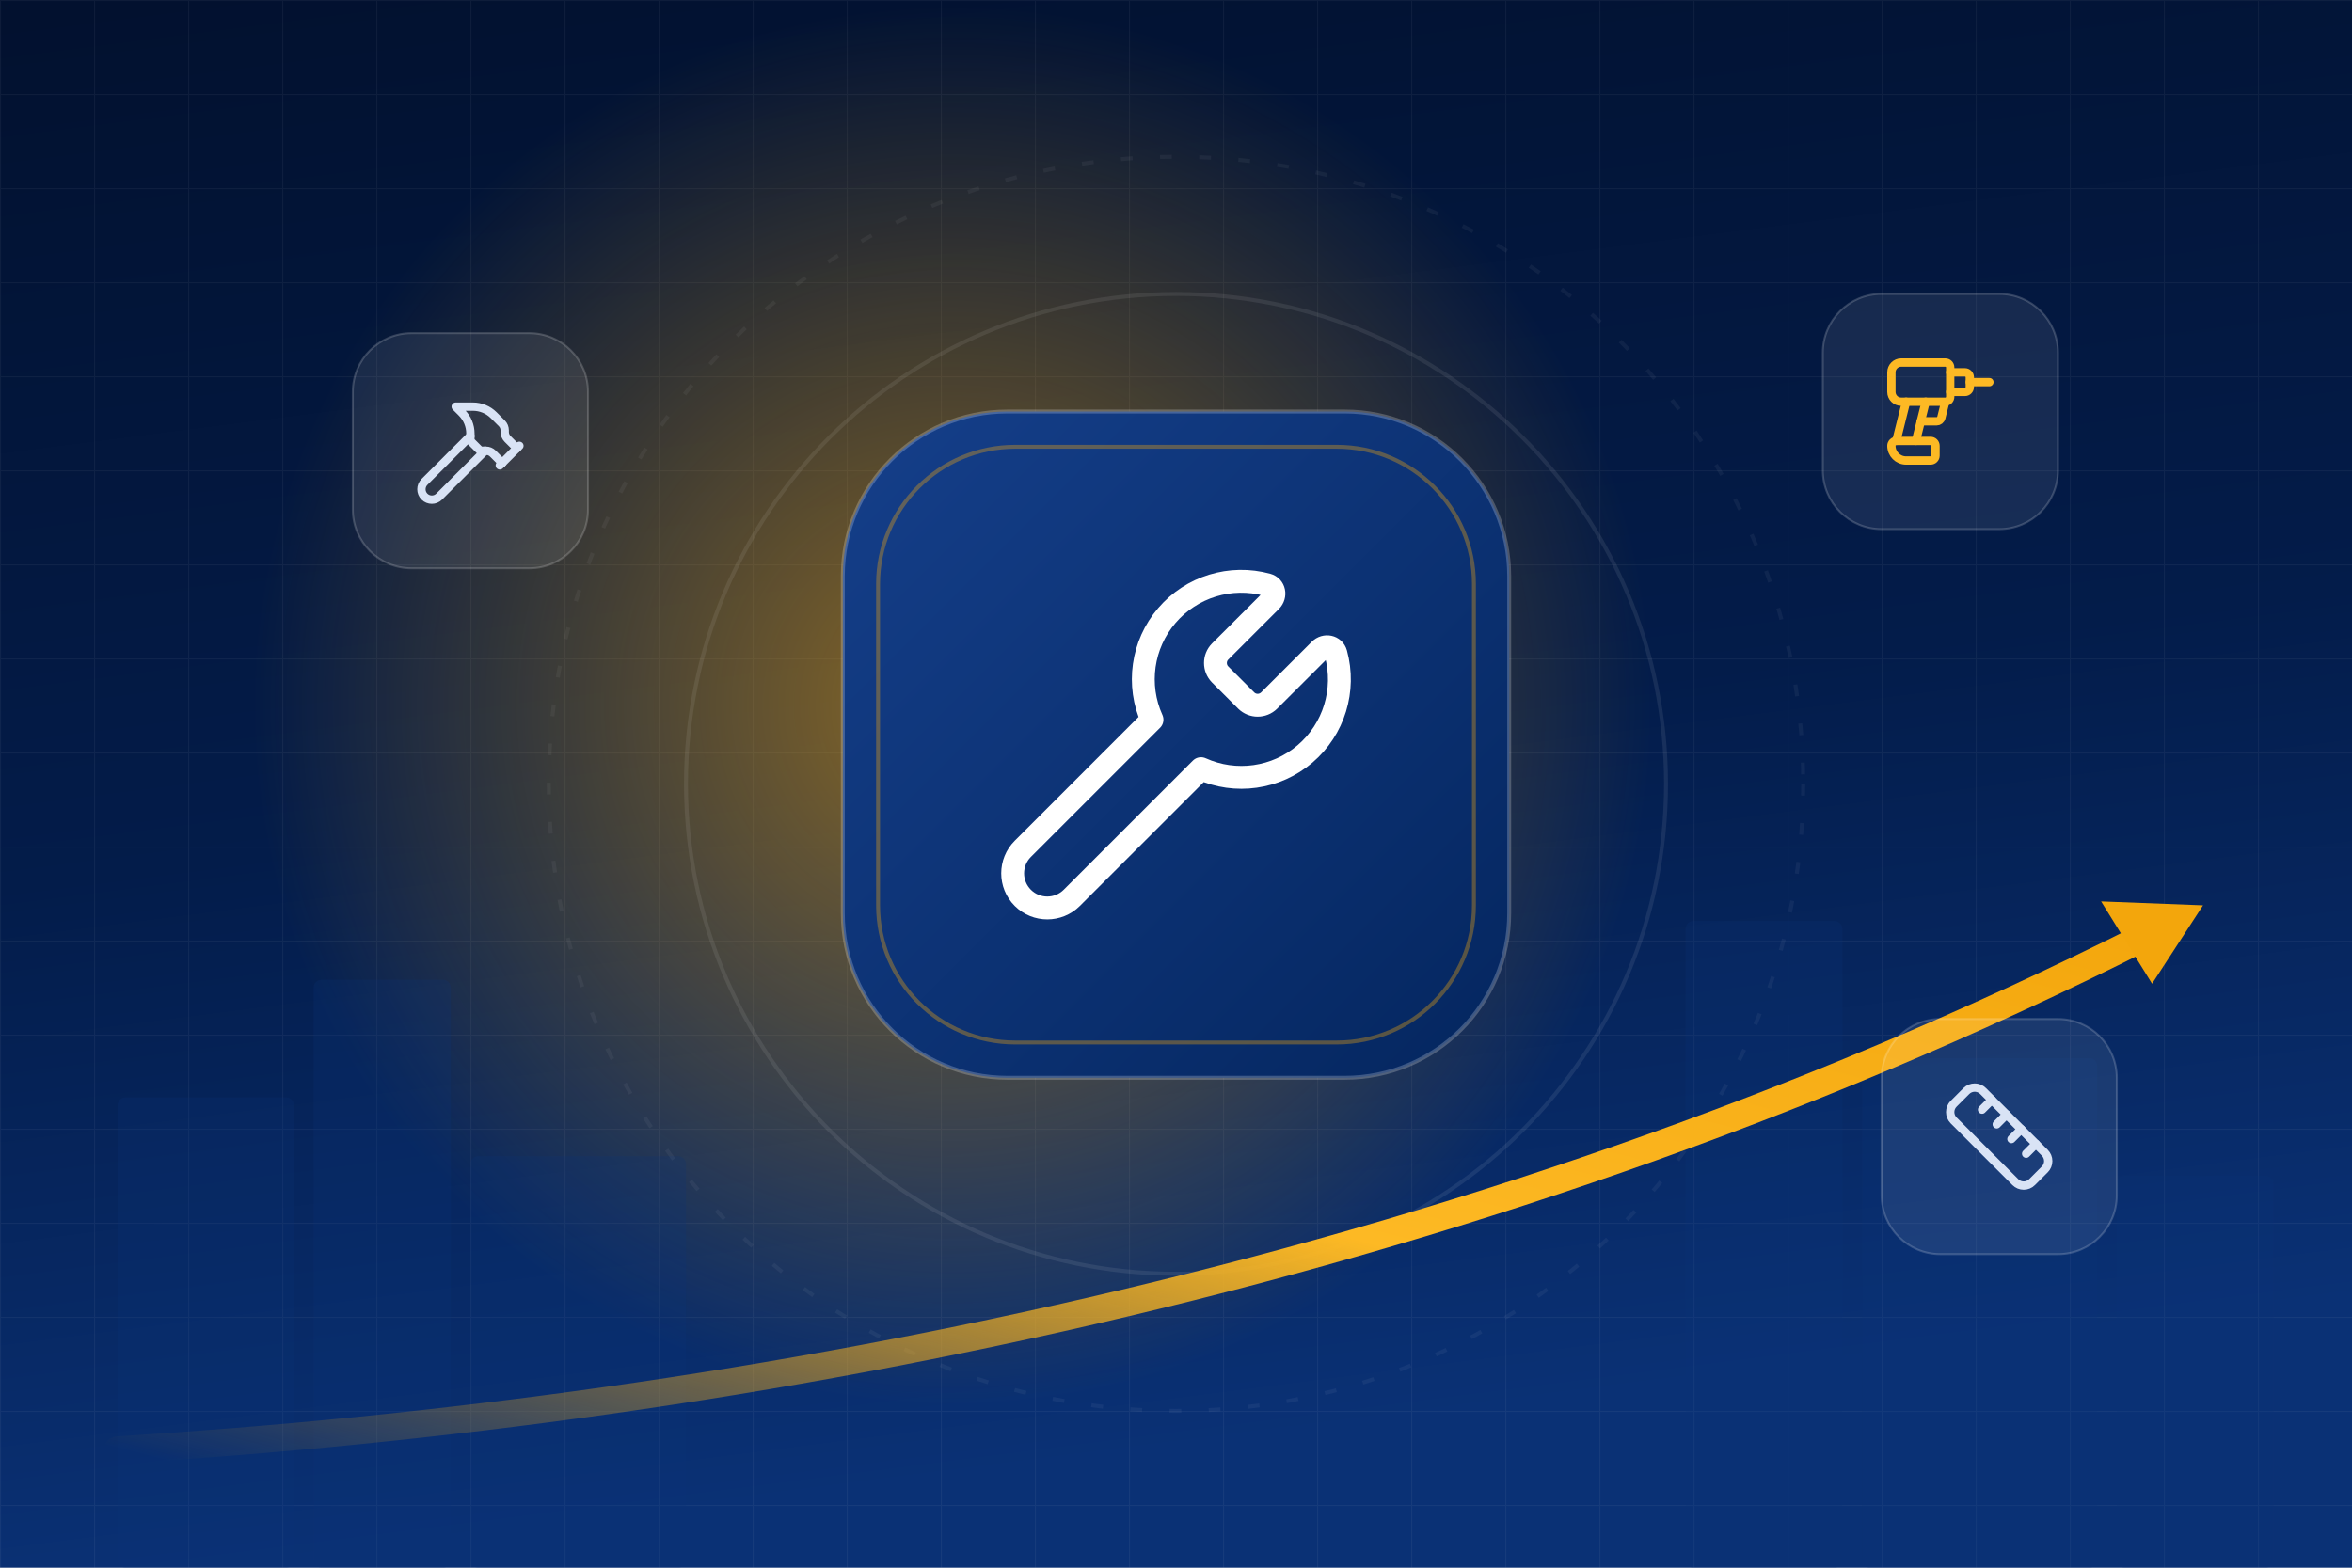
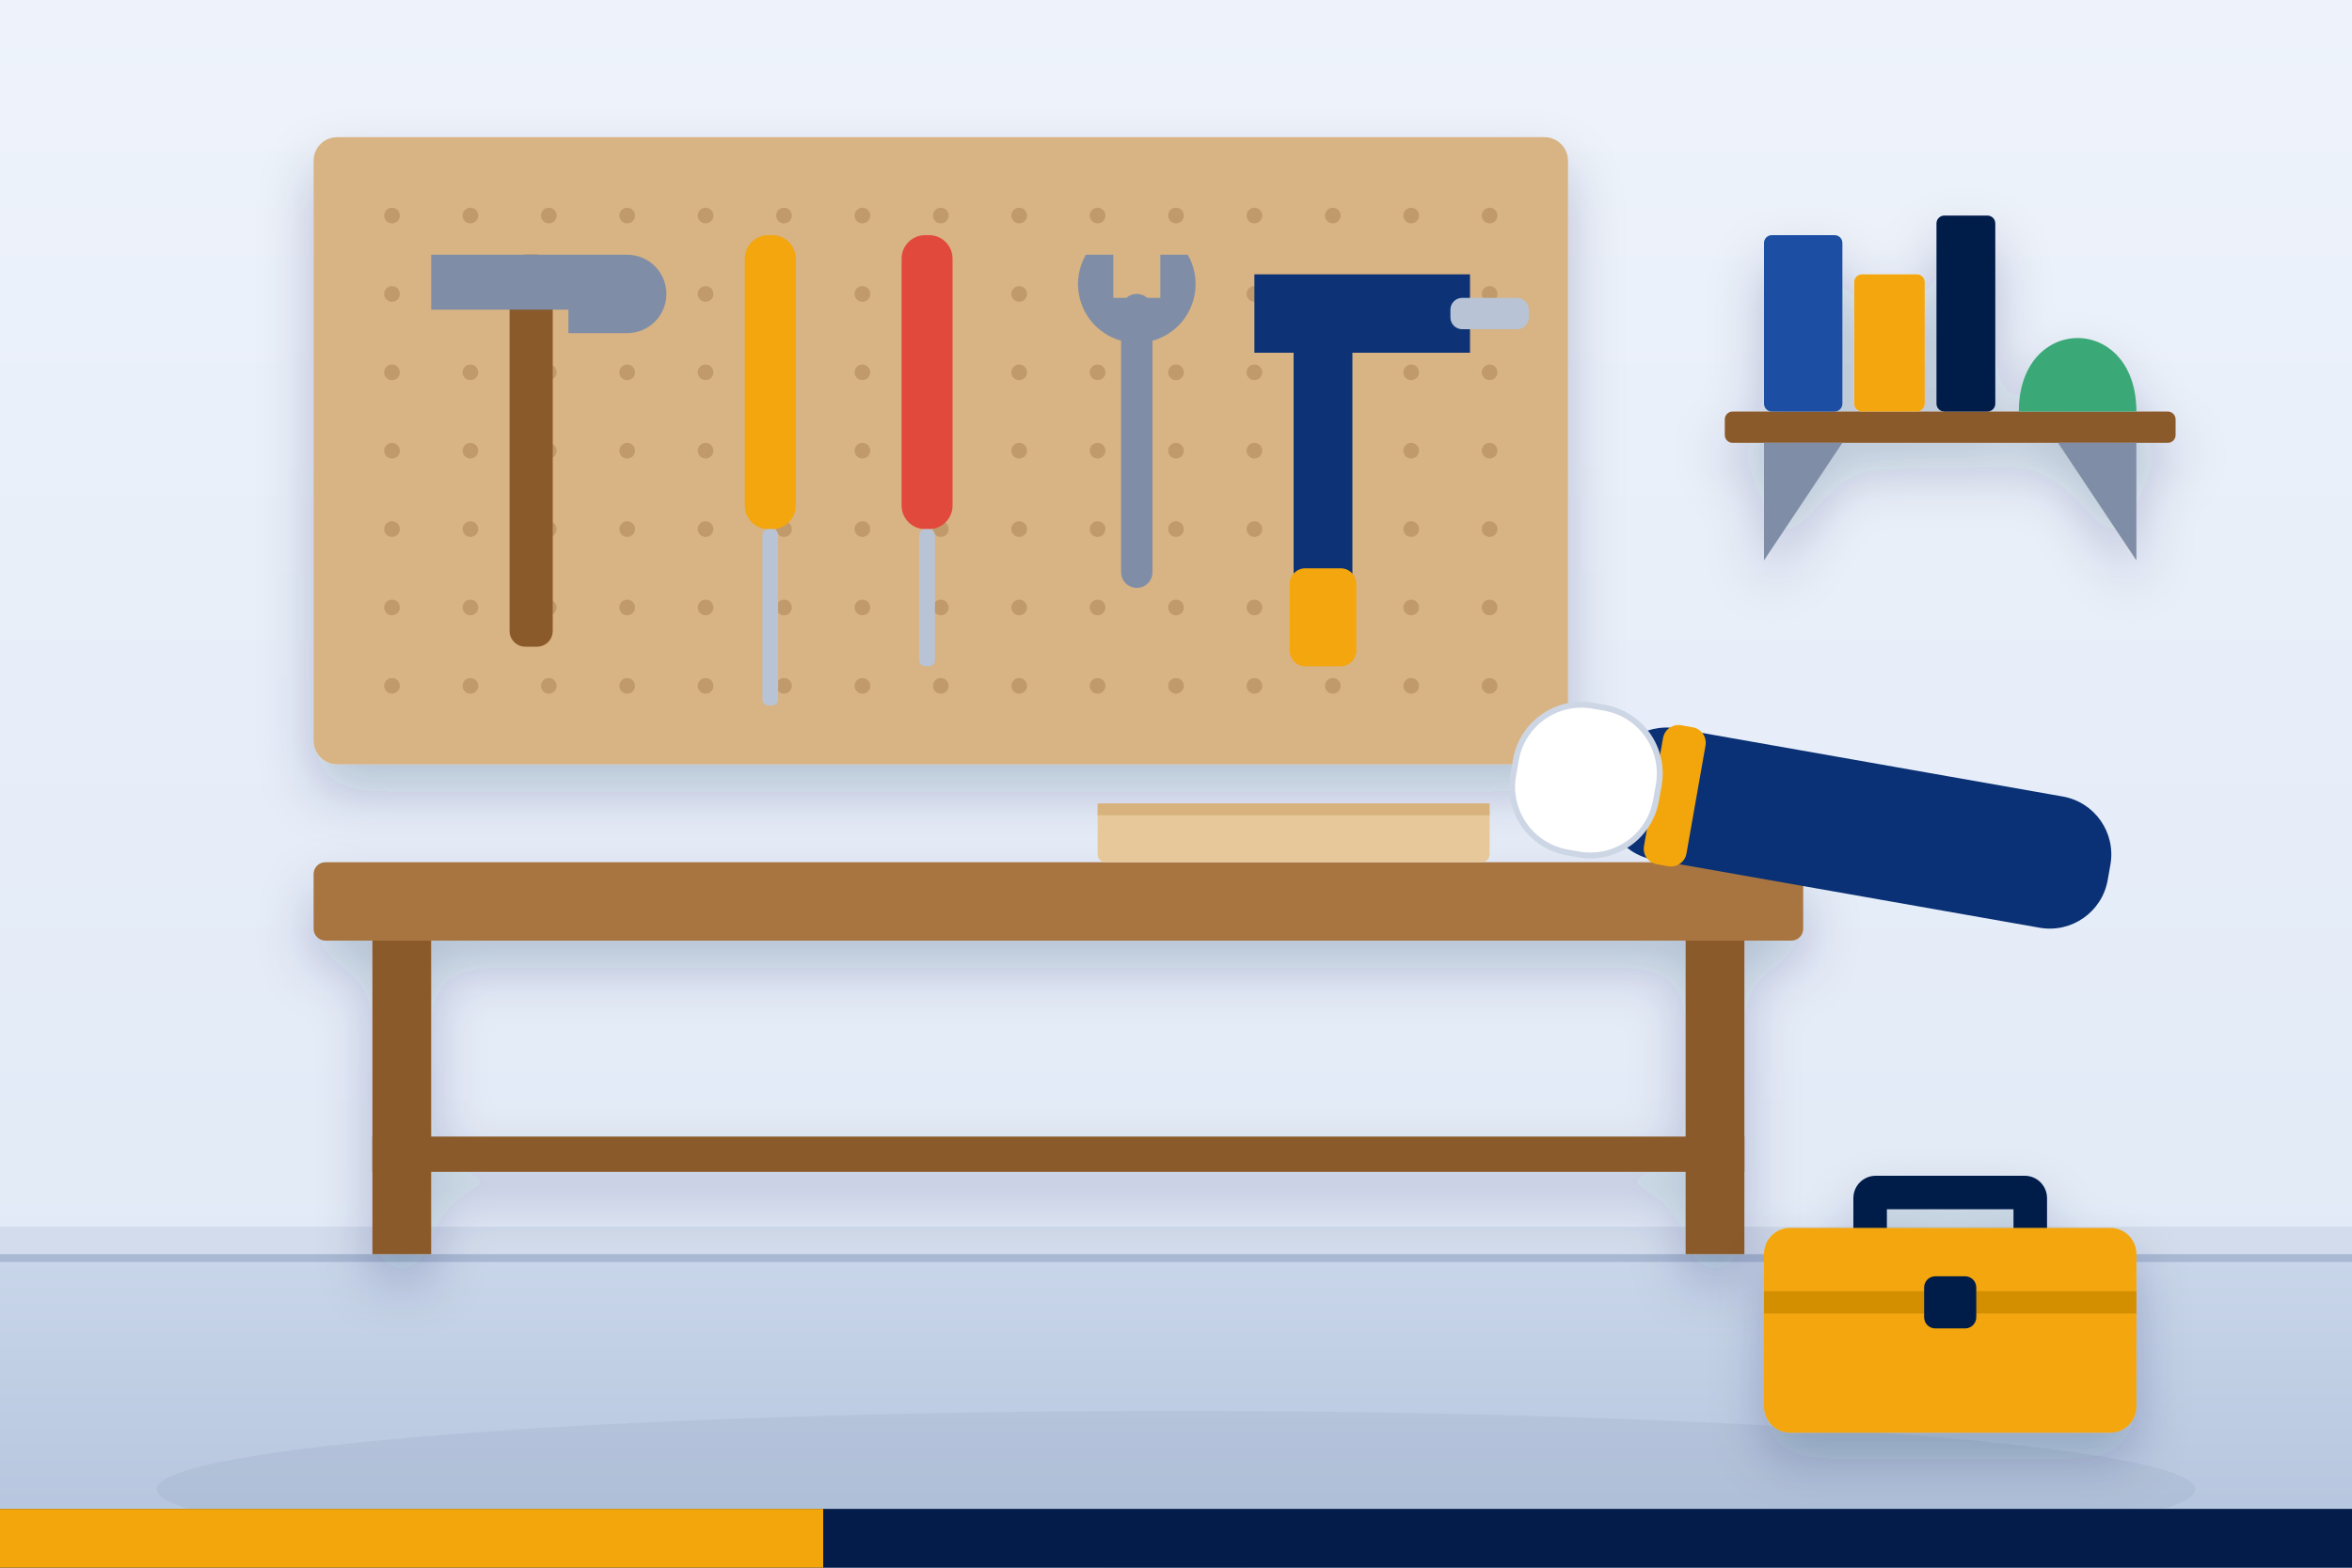
<svg xmlns="http://www.w3.org/2000/svg" viewBox="0 0 1200 800" role="img" aria-label="handyman services illustration">
  <defs>
-     <linearGradient id="bg" gradientTransform="rotate(80)">
-       <stop offset="0" stop-color="#02112f" />
-       <stop offset="0.55" stop-color="#031c4a" />
-       <stop offset="1" stop-color="#0a3175" />
-     </linearGradient>
-     <radialGradient id="glow" cx="0.5" cy="0.5" r="0.5">
-       <stop offset="0" stop-color="#f3a60c" stop-opacity="0.55" />
-       <stop offset="1" stop-color="#f3a60c" stop-opacity="0" />
+     <linearGradient id="wall" x1="0" y1="0" x2="0" y2="1">
+       <stop offset="0" stop-color="#eef3fb" />
+       <stop offset="1" stop-color="#dfe8f6" />
+     </linearGradient>
+     <linearGradient id="floor" x1="0" y1="0" x2="0" y2="1">
+       <stop offset="0" stop-color="#c9d6ea" />
+       <stop offset="1" stop-color="#b3c3dc" />
+     </linearGradient>
+     <linearGradient id="night" x1="0" y1="0" x2="0" y2="1">
+       <stop offset="0" stop-color="#0b1b3d" />
+       <stop offset="1" stop-color="#162c58" />
+     </linearGradient>
+     <linearGradient id="sky" x1="0" y1="0" x2="0" y2="1">
+       <stop offset="0" stop-color="#7cc0f5" />
+       <stop offset="0.7" stop-color="#cfe7fb" />
+       <stop offset="1" stop-color="#f6e7c8" />
+     </linearGradient>
+     <linearGradient id="glass" x1="0" y1="0" x2="1" y2="1">
+       <stop offset="0" stop-color="#8fc3ef" />
+       <stop offset="0.5" stop-color="#3f79c4" />
+       <stop offset="1" stop-color="#1d4fa3" />
+     </linearGradient>
+     <linearGradient id="metal" x1="0" y1="0" x2="1" y2="0">
+       <stop offset="0" stop-color="#d6deea" />
+       <stop offset="0.5" stop-color="#f4f7fb" />
+       <stop offset="1" stop-color="#b8c4d6" />
+     </linearGradient>
+     <linearGradient id="goldGrad" x1="0" y1="0" x2="0" y2="1">
+       <stop offset="0" stop-color="#fdcf6a" />
+       <stop offset="1" stop-color="#f3a60c" />
+     </linearGradient>
+     <radialGradient id="lamp" cx="0.5" cy="0.5" r="0.5">
+       <stop offset="0" stop-color="#fff3c4" stop-opacity="0.95" />
+       <stop offset="1" stop-color="#fff3c4" stop-opacity="0" />
    </radialGradient>
-     <linearGradient id="tile" x1="0" y1="0" x2="1" y2="1">
-       <stop offset="0" stop-color="#153f8a" />
-       <stop offset="1" stop-color="#04265f" />
-     </linearGradient>
-     <linearGradient id="swoosh" x1="0" y1="1" x2="1" y2="0">
-       <stop offset="0" stop-color="#f3a60c" stop-opacity="0" />
-       <stop offset="0.5" stop-color="#fdb924" />
-       <stop offset="1" stop-color="#f3a60c" />
-     </linearGradient>
-     <pattern id="grid" width="48" height="48" patternUnits="userSpaceOnUse">
-       <path d="M48 0H0V48" fill="none" stroke="#ffffff" stroke-opacity="0.05" />
-     </pattern>
+     <filter id="shadow" x="-20%" y="-20%" width="140%" height="160%">
+       <feDropShadow dx="0" dy="14" stdDeviation="14" flood-color="#031c4a" flood-opacity="0.22" />
+     </filter>
  </defs>
-   <rect width="1200" height="800" fill="url(#bg)" />
-   <rect width="1200" height="800" fill="url(#grid)" />
-   <circle cx="486" cy="360" r="360" fill="url(#glow)" />
-   <g opacity="0.22" fill="#0a3175">
-     <rect x="60" y="560" width="90" height="240" rx="4" />
-     <rect x="160" y="500" width="70" height="300" rx="4" />
-     <rect x="240" y="590" width="110" height="210" rx="4" />
-     <rect x="860" y="470" width="80" height="330" rx="4" />
-     <rect x="950" y="540" width="120" height="260" rx="4" />
-     <rect x="1080" y="600" width="80" height="200" rx="4" />
-   </g>
-   <circle cx="600" cy="400" r="250" fill="none" stroke="#ffffff" stroke-opacity="0.08" stroke-width="2" />
-   <circle cx="600" cy="400" r="320" fill="none" stroke="#ffffff" stroke-opacity="0.05" stroke-width="2" stroke-dasharray="6 14" />
-   <path d="M60 740 C 380 720, 760 650, 1110 470" fill="none" stroke="url(#swoosh)" stroke-width="14" stroke-linecap="round" />
-   <path d="M1124 462 l-52 -2 l26 42 z" fill="#f3a60c" />
-   <g transform="translate(430 210)">
-     <rect width="340" height="340" rx="84" fill="url(#tile)" stroke="#ffffff" stroke-opacity="0.22" stroke-width="2" />
-     <rect x="18" y="18" width="304" height="304" rx="70" fill="none" stroke="#f3a60c" stroke-opacity="0.35" stroke-width="2" />
-     <g transform="translate(70 70)">
-       <g transform="scale(8.333333)" fill="none" stroke="#ffffff" stroke-width="1.4" stroke-linecap="round" stroke-linejoin="round">
-         <path d="M14.7 6.3a1 1 0 0 0 0 1.4l1.6 1.6a1 1 0 0 0 1.4 0l3.106-3.105c.32-.322.863-.22.983.218a6 6 0 0 1-8.259 7.057l-7.91 7.91a1 1 0 0 1-2.999-3l7.91-7.91a6 6 0 0 1 7.057-8.259c.438.12.54.662.219.984z" />
-       </g>
-     </g>
-   </g>
-   <g transform="translate(180 170)">
-     <rect width="120" height="120" rx="30" fill="#ffffff" fill-opacity="0.08" stroke="#ffffff" stroke-opacity="0.18" />
-     <g transform="translate(30 30)">
-       <g transform="scale(2.5)" fill="none" stroke="#d9e3f5" stroke-width="1.7" stroke-linecap="round" stroke-linejoin="round">
-         <path d="m15 12-9.373 9.373a1 1 0 0 1-3.001-3L12 9" />
-         <path d="m18 15 4-4" />
-         <path d="m21.5 11.5-1.914-1.914A2 2 0 0 1 19 8.172v-.344a2 2 0 0 0-.586-1.414l-1.657-1.657A6 6 0 0 0 12.516 3H9l1.243 1.243A6 6 0 0 1 12 8.485V10l2 2h1.172a2 2 0 0 1 1.414.586L18.5 14.5" />
-       </g>
-     </g>
-   </g>
-   <g transform="translate(930 150)">
-     <rect width="120" height="120" rx="30" fill="#ffffff" fill-opacity="0.08" stroke="#ffffff" stroke-opacity="0.18" />
-     <g transform="translate(30 30)">
-       <g transform="scale(2.5)" fill="none" stroke="#fdb924" stroke-width="1.7" stroke-linecap="round" stroke-linejoin="round">
-         <path d="M10 18a1 1 0 0 1 1 1v2a1 1 0 0 1-1 1H5a3 3 0 0 1-3-3 1 1 0 0 1 1-1z" />
-         <path d="M13 10H4a2 2 0 0 1-2-2V4a2 2 0 0 1 2-2h9a1 1 0 0 1 1 1v6a1 1 0 0 1-1 1l-.81 3.242a1 1 0 0 1-.97.758H8" />
-         <path d="M14 4h3a1 1 0 0 1 1 1v2a1 1 0 0 1-1 1h-3" />
-         <path d="M18 6h4" />
-         <path d="m5 10-2 8" />
-         <path d="m7 18 2-8" />
-       </g>
-     </g>
-   </g>
-   <g transform="translate(960 520)">
-     <rect width="120" height="120" rx="30" fill="#ffffff" fill-opacity="0.08" stroke="#ffffff" stroke-opacity="0.18" />
-     <g transform="translate(30 30)">
-       <g transform="scale(2.5)" fill="none" stroke="#d9e3f5" stroke-width="1.7" stroke-linecap="round" stroke-linejoin="round">
-         <path d="M21.3 15.3a2.4 2.4 0 0 1 0 3.4l-2.6 2.6a2.4 2.4 0 0 1-3.4 0L2.7 8.7a2.41 2.41 0 0 1 0-3.4l2.6-2.6a2.41 2.41 0 0 1 3.4 0Z" />
-         <path d="m14.5 12.5 2-2" />
-         <path d="m11.5 9.5 2-2" />
-         <path d="m8.5 6.5 2-2" />
-         <path d="m17.5 15.5 2-2" />
-       </g>
-     </g>
-   </g>
+   <rect width="1200" height="800" fill="url(#wall)" />
+   <rect y="640" width="1200" height="160" fill="url(#floor)" />
+   <rect y="626" width="1200" height="14" fill="#d2dcec" />
+   <rect y="640" width="1200" height="4" fill="#a9b9d3" />
+   <ellipse cx="600" cy="760" rx="520" ry="40" fill="#031c4a" opacity="0.05" />
+   <g transform="translate(160 70)" filter="url(#shadow)">
+     <rect width="640" height="320" rx="12" fill="#d8b384" />
+     <circle cx="40" cy="40" r="4" fill="#c09a6b" />
+     <circle cx="80" cy="40" r="4" fill="#c09a6b" />
+     <circle cx="120" cy="40" r="4" fill="#c09a6b" />
+     <circle cx="160" cy="40" r="4" fill="#c09a6b" />
+     <circle cx="200" cy="40" r="4" fill="#c09a6b" />
+     <circle cx="240" cy="40" r="4" fill="#c09a6b" />
+     <circle cx="280" cy="40" r="4" fill="#c09a6b" />
+     <circle cx="320" cy="40" r="4" fill="#c09a6b" />
+     <circle cx="360" cy="40" r="4" fill="#c09a6b" />
+     <circle cx="400" cy="40" r="4" fill="#c09a6b" />
+     <circle cx="440" cy="40" r="4" fill="#c09a6b" />
+     <circle cx="480" cy="40" r="4" fill="#c09a6b" />
+     <circle cx="520" cy="40" r="4" fill="#c09a6b" />
+     <circle cx="560" cy="40" r="4" fill="#c09a6b" />
+     <circle cx="600" cy="40" r="4" fill="#c09a6b" />
+     <circle cx="40" cy="80" r="4" fill="#c09a6b" />
+     <circle cx="80" cy="80" r="4" fill="#c09a6b" />
+     <circle cx="120" cy="80" r="4" fill="#c09a6b" />
+     <circle cx="160" cy="80" r="4" fill="#c09a6b" />
+     <circle cx="200" cy="80" r="4" fill="#c09a6b" />
+     <circle cx="240" cy="80" r="4" fill="#c09a6b" />
+     <circle cx="280" cy="80" r="4" fill="#c09a6b" />
+     <circle cx="320" cy="80" r="4" fill="#c09a6b" />
+     <circle cx="360" cy="80" r="4" fill="#c09a6b" />
+     <circle cx="400" cy="80" r="4" fill="#c09a6b" />
+     <circle cx="440" cy="80" r="4" fill="#c09a6b" />
+     <circle cx="480" cy="80" r="4" fill="#c09a6b" />
+     <circle cx="520" cy="80" r="4" fill="#c09a6b" />
+     <circle cx="560" cy="80" r="4" fill="#c09a6b" />
+     <circle cx="600" cy="80" r="4" fill="#c09a6b" />
+     <circle cx="40" cy="120" r="4" fill="#c09a6b" />
+     <circle cx="80" cy="120" r="4" fill="#c09a6b" />
+     <circle cx="120" cy="120" r="4" fill="#c09a6b" />
+     <circle cx="160" cy="120" r="4" fill="#c09a6b" />
+     <circle cx="200" cy="120" r="4" fill="#c09a6b" />
+     <circle cx="240" cy="120" r="4" fill="#c09a6b" />
+     <circle cx="280" cy="120" r="4" fill="#c09a6b" />
+     <circle cx="320" cy="120" r="4" fill="#c09a6b" />
+     <circle cx="360" cy="120" r="4" fill="#c09a6b" />
+     <circle cx="400" cy="120" r="4" fill="#c09a6b" />
+     <circle cx="440" cy="120" r="4" fill="#c09a6b" />
+     <circle cx="480" cy="120" r="4" fill="#c09a6b" />
+     <circle cx="520" cy="120" r="4" fill="#c09a6b" />
+     <circle cx="560" cy="120" r="4" fill="#c09a6b" />
+     <circle cx="600" cy="120" r="4" fill="#c09a6b" />
+     <circle cx="40" cy="160" r="4" fill="#c09a6b" />
+     <circle cx="80" cy="160" r="4" fill="#c09a6b" />
+     <circle cx="120" cy="160" r="4" fill="#c09a6b" />
+     <circle cx="160" cy="160" r="4" fill="#c09a6b" />
+     <circle cx="200" cy="160" r="4" fill="#c09a6b" />
+     <circle cx="240" cy="160" r="4" fill="#c09a6b" />
+     <circle cx="280" cy="160" r="4" fill="#c09a6b" />
+     <circle cx="320" cy="160" r="4" fill="#c09a6b" />
+     <circle cx="360" cy="160" r="4" fill="#c09a6b" />
+     <circle cx="400" cy="160" r="4" fill="#c09a6b" />
+     <circle cx="440" cy="160" r="4" fill="#c09a6b" />
+     <circle cx="480" cy="160" r="4" fill="#c09a6b" />
+     <circle cx="520" cy="160" r="4" fill="#c09a6b" />
+     <circle cx="560" cy="160" r="4" fill="#c09a6b" />
+     <circle cx="600" cy="160" r="4" fill="#c09a6b" />
+     <circle cx="40" cy="200" r="4" fill="#c09a6b" />
+     <circle cx="80" cy="200" r="4" fill="#c09a6b" />
+     <circle cx="120" cy="200" r="4" fill="#c09a6b" />
+     <circle cx="160" cy="200" r="4" fill="#c09a6b" />
+     <circle cx="200" cy="200" r="4" fill="#c09a6b" />
+     <circle cx="240" cy="200" r="4" fill="#c09a6b" />
+     <circle cx="280" cy="200" r="4" fill="#c09a6b" />
+     <circle cx="320" cy="200" r="4" fill="#c09a6b" />
+     <circle cx="360" cy="200" r="4" fill="#c09a6b" />
+     <circle cx="400" cy="200" r="4" fill="#c09a6b" />
+     <circle cx="440" cy="200" r="4" fill="#c09a6b" />
+     <circle cx="480" cy="200" r="4" fill="#c09a6b" />
+     <circle cx="520" cy="200" r="4" fill="#c09a6b" />
+     <circle cx="560" cy="200" r="4" fill="#c09a6b" />
+     <circle cx="600" cy="200" r="4" fill="#c09a6b" />
+     <circle cx="40" cy="240" r="4" fill="#c09a6b" />
+     <circle cx="80" cy="240" r="4" fill="#c09a6b" />
+     <circle cx="120" cy="240" r="4" fill="#c09a6b" />
+     <circle cx="160" cy="240" r="4" fill="#c09a6b" />
+     <circle cx="200" cy="240" r="4" fill="#c09a6b" />
+     <circle cx="240" cy="240" r="4" fill="#c09a6b" />
+     <circle cx="280" cy="240" r="4" fill="#c09a6b" />
+     <circle cx="320" cy="240" r="4" fill="#c09a6b" />
+     <circle cx="360" cy="240" r="4" fill="#c09a6b" />
+     <circle cx="400" cy="240" r="4" fill="#c09a6b" />
+     <circle cx="440" cy="240" r="4" fill="#c09a6b" />
+     <circle cx="480" cy="240" r="4" fill="#c09a6b" />
+     <circle cx="520" cy="240" r="4" fill="#c09a6b" />
+     <circle cx="560" cy="240" r="4" fill="#c09a6b" />
+     <circle cx="600" cy="240" r="4" fill="#c09a6b" />
+     <circle cx="40" cy="280" r="4" fill="#c09a6b" />
+     <circle cx="80" cy="280" r="4" fill="#c09a6b" />
+     <circle cx="120" cy="280" r="4" fill="#c09a6b" />
+     <circle cx="160" cy="280" r="4" fill="#c09a6b" />
+     <circle cx="200" cy="280" r="4" fill="#c09a6b" />
+     <circle cx="240" cy="280" r="4" fill="#c09a6b" />
+     <circle cx="280" cy="280" r="4" fill="#c09a6b" />
+     <circle cx="320" cy="280" r="4" fill="#c09a6b" />
+     <circle cx="360" cy="280" r="4" fill="#c09a6b" />
+     <circle cx="400" cy="280" r="4" fill="#c09a6b" />
+     <circle cx="440" cy="280" r="4" fill="#c09a6b" />
+     <circle cx="480" cy="280" r="4" fill="#c09a6b" />
+     <circle cx="520" cy="280" r="4" fill="#c09a6b" />
+     <circle cx="560" cy="280" r="4" fill="#c09a6b" />
+     <circle cx="600" cy="280" r="4" fill="#c09a6b" />
+     <g transform="translate(60 60)">
+       <rect x="40" y="0" width="22" height="200" rx="8" fill="#8b5a2b" />
+       <path d="M0 0 h100 a20 20 0 0 1 0 40 h-30 v-12 h-70z" fill="#7f8ea6" />
+     </g>
+     <g transform="translate(220 50)">
+       <rect x="0" y="0" width="26" height="150" rx="12" fill="#f3a60c" />
+       <rect x="9" y="150" width="8" height="90" rx="3" fill="#b8c4d6" />
+     </g>
+     <g transform="translate(300 50)">
+       <rect x="0" y="0" width="26" height="150" rx="12" fill="#e2483d" />
+       <rect x="9" y="150" width="8" height="70" rx="3" fill="#b8c4d6" />
+     </g>
+     <g transform="translate(420 80) rotate(0) scale(1)">
+       <rect x="-8" y="0" width="16" height="150" rx="8" fill="#7f8ea6" />
+       <path d="M-26 -20 a30 30 0 1 0 52 0 l-14 0 l0 22 l-24 0 l0 -22z" fill="#7f8ea6" />
+     </g>
+     <g transform="translate(480 70)">
+       <path d="M0 0 h110 v40 h-60 v140 h-30 v-140 h-20z" fill="#0a3175" />
+       <rect x="100" y="12" width="40" height="16" rx="6" fill="#b8c4d6" />
+       <rect x="18" y="150" width="34" height="50" rx="8" fill="#f3a60c" />
+     </g>
+   </g>
+   <g transform="translate(880 210)" filter="url(#shadow)">
+     <rect width="230" height="16" rx="4" fill="#8b5a2b" />
+     <path d="M20 16 v60 l40 -60z M210 16 v60 l-40 -60z" fill="#7f8ea6" />
+     <rect x="20" y="-90" width="40" height="90" rx="4" fill="#1d4fa3" />
+     <rect x="66" y="-70" width="36" height="70" rx="4" fill="#f3a60c" />
+     <rect x="108" y="-100" width="30" height="100" rx="4" fill="#031c4a" />
+     <path d="M150 0 c0 -50 60 -50 60 0z" fill="#3aa877" />
+   </g>
+   <g transform="translate(160 440)" filter="url(#shadow)">
+     <rect width="760" height="40" rx="6" fill="#a8743f" />
+     <rect x="30" y="40" width="30" height="160" fill="#8b5a2b" />
+     <rect x="700" y="40" width="30" height="160" fill="#8b5a2b" />
+     <rect x="30" y="140" width="700" height="18" fill="#8b5a2b" />
+   </g>
+   <g transform="translate(560 410)">
+     <rect width="200" height="30" rx="4" fill="#e7c89a" />
+     <rect x="0" y="0" width="200" height="6" fill="#d7b27c" />
+   </g>
+   <g transform="translate(820 400) rotate(190)">
+     <rect x="-260" y="-34" width="260" height="68" rx="30" fill="#0a3175" />
+     <rect x="-46" y="-36" width="22" height="72" rx="8" fill="#f3a60c" />
+     <rect x="-26" y="-38" width="74" height="76" rx="34" fill="#ffffff" stroke="#cdd6e4" stroke-width="3" />
+   </g>
+   <g transform="translate(900 600) scale(0.95)" filter="url(#shadow)">
+     <path d="M60 0 h80 a12 12 0 0 1 12 12 v18 h-18 v-12 h-68 v12 h-18 v-18 a12 12 0 0 1 12 -12z" fill="#031c4a" />
+     <rect x="0" y="28" width="200" height="110" rx="14" fill="#f3a60c" />
+     <rect x="0" y="62" width="200" height="12" fill="#d48f06" />
+     <rect x="86" y="54" width="28" height="28" rx="6" fill="#031c4a" />
+   </g>
+   <rect y="770" width="1200" height="30" fill="#031c4a" />
+   <rect y="770" width="420" height="30" fill="#f3a60c" />
</svg>
